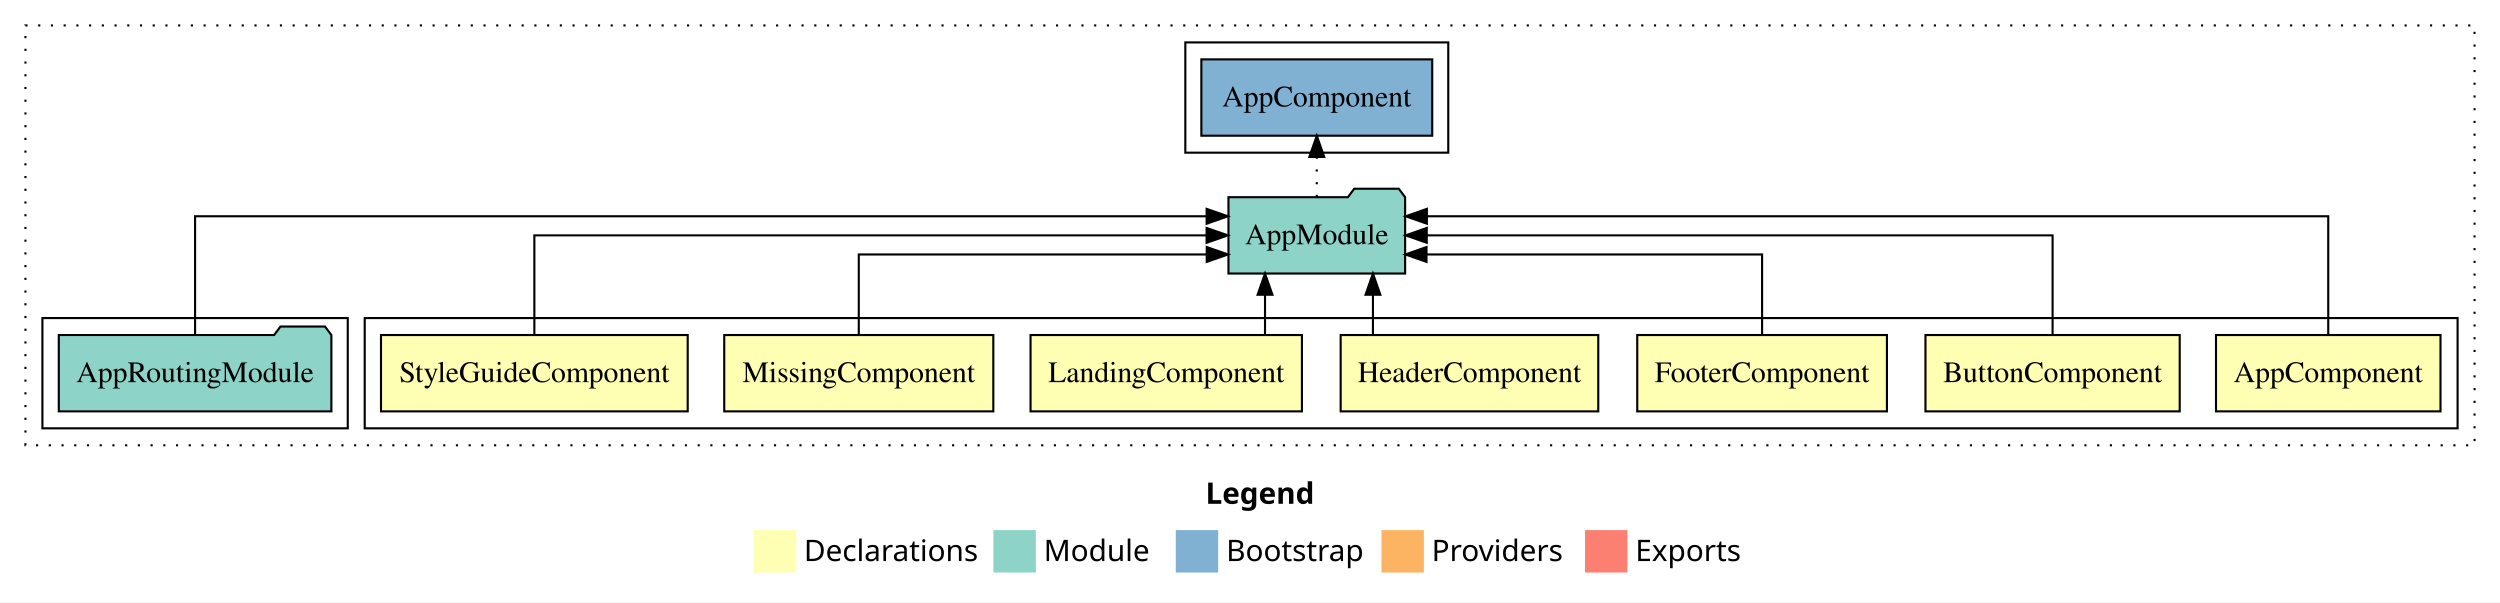
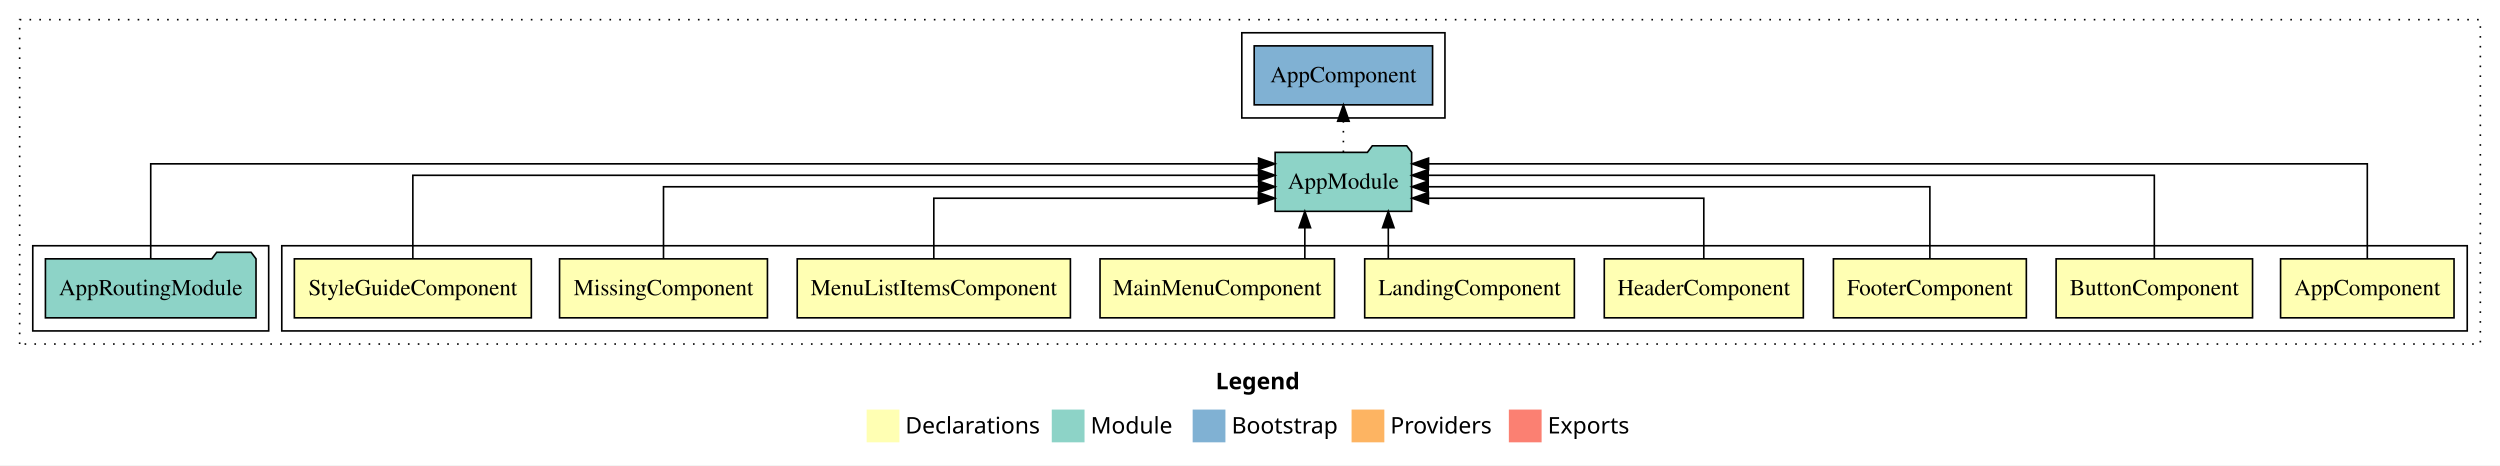
- <svg xmlns="http://www.w3.org/2000/svg" width="1179pt" height="284pt" viewBox="0.00 0.00 1179.00 284.00">
+ <svg xmlns="http://www.w3.org/2000/svg" width="1526pt" height="284pt" viewBox="0.00 0.00 1526.00 284.00">
  <g id="graph0" class="graph" transform="scale(1 1) rotate(0) translate(4 280)">
-     <polygon fill="#ffffff" stroke="transparent" points="-4,4 -4,-280 1175,-280 1175,4 -4,4" />
-     <text text-anchor="start" x="564.509" y="-42.4" font-family="sans-serif" font-weight="bold" font-size="14.00" fill="#000000">Legend</text>
-     <polygon fill="#ffffb3" stroke="transparent" points="351.5,-10 351.5,-30 371.5,-30 371.5,-10 351.5,-10" />
-     <text text-anchor="start" x="375.129" y="-15.4" font-family="sans-serif" font-size="14.00" fill="#000000">  Declarations</text>
-     <polygon fill="#8dd3c7" stroke="transparent" points="464.5,-10 464.5,-30 484.5,-30 484.5,-10 464.5,-10" />
-     <text text-anchor="start" x="488.225" y="-15.4" font-family="sans-serif" font-size="14.00" fill="#000000">  Module</text>
-     <polygon fill="#80b1d3" stroke="transparent" points="550.5,-10 550.5,-30 570.5,-30 570.5,-10 550.5,-10" />
-     <text text-anchor="start" x="574.281" y="-15.4" font-family="sans-serif" font-size="14.00" fill="#000000">  Bootstrap</text>
-     <polygon fill="#fdb462" stroke="transparent" points="647.5,-10 647.5,-30 667.5,-30 667.5,-10 647.5,-10" />
-     <text text-anchor="start" x="671.173" y="-15.4" font-family="sans-serif" font-size="14.00" fill="#000000">  Providers</text>
-     <polygon fill="#fb8072" stroke="transparent" points="743.5,-10 743.5,-30 763.5,-30 763.5,-10 743.5,-10" />
-     <text text-anchor="start" x="767.226" y="-15.4" font-family="sans-serif" font-size="14.00" fill="#000000">  Exports</text>
+     <polygon fill="#ffffff" stroke="transparent" points="-4,4 -4,-280 1522,-280 1522,4 -4,4" />
+     <text text-anchor="start" x="738.009" y="-42.4" font-family="sans-serif" font-weight="bold" font-size="14.00" fill="#000000">Legend</text>
+     <polygon fill="#ffffb3" stroke="transparent" points="525,-10 525,-30 545,-30 545,-10 525,-10" />
+     <text text-anchor="start" x="548.629" y="-15.4" font-family="sans-serif" font-size="14.00" fill="#000000">  Declarations</text>
+     <polygon fill="#8dd3c7" stroke="transparent" points="638,-10 638,-30 658,-30 658,-10 638,-10" />
+     <text text-anchor="start" x="661.725" y="-15.4" font-family="sans-serif" font-size="14.00" fill="#000000">  Module</text>
+     <polygon fill="#80b1d3" stroke="transparent" points="724,-10 724,-30 744,-30 744,-10 724,-10" />
+     <text text-anchor="start" x="747.781" y="-15.4" font-family="sans-serif" font-size="14.00" fill="#000000">  Bootstrap</text>
+     <polygon fill="#fdb462" stroke="transparent" points="821,-10 821,-30 841,-30 841,-10 821,-10" />
+     <text text-anchor="start" x="844.673" y="-15.4" font-family="sans-serif" font-size="14.00" fill="#000000">  Providers</text>
+     <polygon fill="#fb8072" stroke="transparent" points="917,-10 917,-30 937,-30 937,-10 917,-10" />
+     <text text-anchor="start" x="940.726" y="-15.4" font-family="sans-serif" font-size="14.00" fill="#000000">  Exports</text>
    <g id="clust1" class="cluster">
-       <polygon fill="none" stroke="#000000" stroke-dasharray="1,5" points="8,-70 8,-268 1163,-268 1163,-70 8,-70" />
+       <polygon fill="none" stroke="#000000" stroke-dasharray="1,5" points="8,-70 8,-268 1510,-268 1510,-70 8,-70" />
    </g>
    <g id="clust2" class="cluster">
-       <polygon fill="none" stroke="#000000" points="168,-78 168,-130 1155,-130 1155,-78 168,-78" />
+       <polygon fill="none" stroke="#000000" points="168,-78 168,-130 1502,-130 1502,-78 168,-78" />
    </g>
-     <g id="clust10" class="cluster">
+     <g id="clust12" class="cluster">
      <polygon fill="none" stroke="#000000" points="16,-78 16,-130 160,-130 160,-78 16,-78" />
    </g>
-     <g id="clust12" class="cluster">
-       <polygon fill="none" stroke="#000000" points="555,-208 555,-260 679,-260 679,-208 555,-208" />
+     <g id="clust14" class="cluster">
+       <polygon fill="none" stroke="#000000" points="754,-208 754,-260 878,-260 878,-208 754,-208" />
    </g>
    <g id="node1" class="node">
-       <polygon fill="#ffffb3" stroke="#000000" points="1146.94,-122 1041.06,-122 1041.06,-86 1146.94,-86 1146.94,-122" />
-       <text text-anchor="middle" x="1094" y="-99.8" font-family="Times,serif" font-size="14.00" fill="#000000">AppComponent</text>
+       <polygon fill="#ffffb3" stroke="#000000" points="1493.94,-122 1388.06,-122 1388.06,-86 1493.94,-86 1493.94,-122" />
+       <text text-anchor="middle" x="1441" y="-99.8" font-family="Times,serif" font-size="14.00" fill="#000000">AppComponent</text>
+     </g>
+     <g id="node10" class="node">
+       <polygon fill="#8dd3c7" stroke="#000000" points="857.657,-187 854.657,-191 833.657,-191 830.657,-187 774.343,-187 774.343,-151 857.657,-151 857.657,-187" />
+       <text text-anchor="middle" x="816" y="-164.8" font-family="Times,serif" font-size="14.00" fill="#000000">AppModule</text>
+     </g>
+     <g id="edge1" class="edge">
+       <path fill="none" stroke="#000000" d="M1441,-122.011C1441,-144.485 1441,-180 1441,-180 1441,-180 867.979,-180 867.979,-180" />
+       <polygon fill="#000000" stroke="#000000" points="867.979,-176.5 857.979,-180 867.979,-183.5 867.979,-176.5" />
+     </g>
+     <g id="node2" class="node">
+       <polygon fill="#ffffb3" stroke="#000000" points="1370.951,-122 1251.049,-122 1251.049,-86 1370.951,-86 1370.951,-122" />
+       <text text-anchor="middle" x="1311" y="-99.8" font-family="Times,serif" font-size="14.00" fill="#000000">ButtonComponent</text>
+     </g>
+     <g id="edge2" class="edge">
+       <path fill="none" stroke="#000000" d="M1311,-122.129C1311,-142.572 1311,-173 1311,-173 1311,-173 867.777,-173 867.777,-173" />
+       <polygon fill="#000000" stroke="#000000" points="867.777,-169.5 857.777,-173 867.777,-176.5 867.777,-169.5" />
+     </g>
+     <g id="node3" class="node">
+       <polygon fill="#ffffb3" stroke="#000000" points="1232.881,-122 1115.119,-122 1115.119,-86 1232.881,-86 1232.881,-122" />
+       <text text-anchor="middle" x="1174" y="-99.8" font-family="Times,serif" font-size="14.00" fill="#000000">FooterComponent</text>
+     </g>
+     <g id="edge3" class="edge">
+       <path fill="none" stroke="#000000" d="M1174,-122.267C1174,-140.555 1174,-166 1174,-166 1174,-166 867.768,-166 867.768,-166" />
+       <polygon fill="#000000" stroke="#000000" points="867.768,-162.5 857.768,-166 867.768,-169.5 867.768,-162.5" />
+     </g>
+     <g id="node4" class="node">
+       <polygon fill="#ffffb3" stroke="#000000" points="1096.744,-122 975.256,-122 975.256,-86 1096.744,-86 1096.744,-122" />
+       <text text-anchor="middle" x="1036" y="-99.8" font-family="Times,serif" font-size="14.00" fill="#000000">HeaderComponent</text>
+     </g>
+     <g id="edge4" class="edge">
+       <path fill="none" stroke="#000000" d="M1036,-122.009C1036,-138.049 1036,-159 1036,-159 1036,-159 867.898,-159 867.898,-159" />
+       <polygon fill="#000000" stroke="#000000" points="867.898,-155.5 857.898,-159 867.898,-162.5 867.898,-155.5" />
+     </g>
+     <g id="node5" class="node">
+       <polygon fill="#ffffb3" stroke="#000000" points="956.99,-122 829.01,-122 829.01,-86 956.99,-86 956.99,-122" />
+       <text text-anchor="middle" x="893" y="-99.8" font-family="Times,serif" font-size="14.00" fill="#000000">LandingComponent</text>
+     </g>
+     <g id="edge5" class="edge">
+       <path fill="none" stroke="#000000" d="M843.417,-122.106C843.417,-122.106 843.417,-140.991 843.417,-140.991" />
+       <polygon fill="#000000" stroke="#000000" points="839.917,-140.991 843.417,-150.991 846.917,-140.991 839.917,-140.991" />
+     </g>
+     <g id="node6" class="node">
+       <polygon fill="#ffffb3" stroke="#000000" points="810.542,-122 667.458,-122 667.458,-86 810.542,-86 810.542,-122" />
+       <text text-anchor="middle" x="739" y="-99.8" font-family="Times,serif" font-size="14.00" fill="#000000">MainMenuComponent</text>
+     </g>
+     <g id="edge6" class="edge">
+       <path fill="none" stroke="#000000" d="M792.471,-122.106C792.471,-122.106 792.471,-140.991 792.471,-140.991" />
+       <polygon fill="#000000" stroke="#000000" points="788.971,-140.991 792.471,-150.991 795.971,-140.991 788.971,-140.991" />
+     </g>
+     <g id="node7" class="node">
+       <polygon fill="#ffffb3" stroke="#000000" points="649.371,-122 482.629,-122 482.629,-86 649.371,-86 649.371,-122" />
+       <text text-anchor="middle" x="566" y="-99.8" font-family="Times,serif" font-size="14.00" fill="#000000">MenuListItemsComponent</text>
+     </g>
+     <g id="edge7" class="edge">
+       <path fill="none" stroke="#000000" d="M566,-122.009C566,-138.049 566,-159 566,-159 566,-159 764.156,-159 764.156,-159" />
+       <polygon fill="#000000" stroke="#000000" points="764.156,-162.5 774.156,-159 764.156,-155.5 764.156,-162.5" />
    </g>
    <g id="node8" class="node">
-       <polygon fill="#8dd3c7" stroke="#000000" points="658.657,-187 655.657,-191 634.657,-191 631.657,-187 575.343,-187 575.343,-151 658.657,-151 658.657,-187" />
-       <text text-anchor="middle" x="617" y="-164.8" font-family="Times,serif" font-size="14.00" fill="#000000">AppModule</text>
-     </g>
-     <g id="edge1" class="edge">
-       <path fill="none" stroke="#000000" d="M1094,-122.292C1094,-144.206 1094,-178 1094,-178 1094,-178 668.913,-178 668.913,-178" />
-       <polygon fill="#000000" stroke="#000000" points="668.913,-174.5 658.913,-178 668.913,-181.5 668.913,-174.5" />
-     </g>
-     <g id="node2" class="node">
-       <polygon fill="#ffffb3" stroke="#000000" points="1023.951,-122 904.049,-122 904.049,-86 1023.951,-86 1023.951,-122" />
-       <text text-anchor="middle" x="964" y="-99.8" font-family="Times,serif" font-size="14.00" fill="#000000">ButtonComponent</text>
-     </g>
-     <g id="edge2" class="edge">
-       <path fill="none" stroke="#000000" d="M964,-122.106C964,-141.339 964,-169 964,-169 964,-169 668.856,-169 668.856,-169" />
-       <polygon fill="#000000" stroke="#000000" points="668.856,-165.5 658.856,-169 668.856,-172.5 668.856,-165.5" />
-     </g>
-     <g id="node3" class="node">
-       <polygon fill="#ffffb3" stroke="#000000" points="885.881,-122 768.119,-122 768.119,-86 885.881,-86 885.881,-122" />
-       <text text-anchor="middle" x="827" y="-99.8" font-family="Times,serif" font-size="14.00" fill="#000000">FooterComponent</text>
-     </g>
-     <g id="edge3" class="edge">
-       <path fill="none" stroke="#000000" d="M827,-122.027C827,-138.398 827,-160 827,-160 827,-160 668.74,-160 668.74,-160" />
-       <polygon fill="#000000" stroke="#000000" points="668.74,-156.5 658.74,-160 668.74,-163.5 668.74,-156.5" />
-     </g>
-     <g id="node4" class="node">
-       <polygon fill="#ffffb3" stroke="#000000" points="749.744,-122 628.256,-122 628.256,-86 749.744,-86 749.744,-122" />
-       <text text-anchor="middle" x="689" y="-99.8" font-family="Times,serif" font-size="14.00" fill="#000000">HeaderComponent</text>
-     </g>
-     <g id="edge4" class="edge">
-       <path fill="none" stroke="#000000" d="M643.478,-122.106C643.478,-122.106 643.478,-140.991 643.478,-140.991" />
-       <polygon fill="#000000" stroke="#000000" points="639.978,-140.991 643.478,-150.991 646.978,-140.991 639.978,-140.991" />
-     </g>
-     <g id="node5" class="node">
-       <polygon fill="#ffffb3" stroke="#000000" points="609.99,-122 482.01,-122 482.01,-86 609.99,-86 609.99,-122" />
-       <text text-anchor="middle" x="546" y="-99.8" font-family="Times,serif" font-size="14.00" fill="#000000">LandingComponent</text>
-     </g>
-     <g id="edge5" class="edge">
-       <path fill="none" stroke="#000000" d="M592.583,-122.106C592.583,-122.106 592.583,-140.991 592.583,-140.991" />
-       <polygon fill="#000000" stroke="#000000" points="589.083,-140.991 592.583,-150.991 596.083,-140.991 589.083,-140.991" />
-     </g>
-     <g id="node6" class="node">
      <polygon fill="#ffffb3" stroke="#000000" points="464.448,-122 337.552,-122 337.552,-86 464.448,-86 464.448,-122" />
      <text text-anchor="middle" x="401" y="-99.8" font-family="Times,serif" font-size="14.00" fill="#000000">MissingComponent</text>
    </g>
-     <g id="edge6" class="edge">
-       <path fill="none" stroke="#000000" d="M401,-122.027C401,-138.398 401,-160 401,-160 401,-160 565.097,-160 565.097,-160" />
-       <polygon fill="#000000" stroke="#000000" points="565.097,-163.5 575.097,-160 565.097,-156.5 565.097,-163.5" />
+     <g id="edge8" class="edge">
+       <path fill="none" stroke="#000000" d="M401,-122.267C401,-140.555 401,-166 401,-166 401,-166 764.308,-166 764.308,-166" />
+       <polygon fill="#000000" stroke="#000000" points="764.308,-169.5 774.308,-166 764.308,-162.5 764.308,-169.5" />
    </g>
-     <g id="node7" class="node">
+     <g id="node9" class="node">
      <polygon fill="#ffffb3" stroke="#000000" points="320.323,-122 175.677,-122 175.677,-86 320.323,-86 320.323,-122" />
      <text text-anchor="middle" x="248" y="-99.8" font-family="Times,serif" font-size="14.00" fill="#000000">StyleGuideComponent</text>
    </g>
-     <g id="edge7" class="edge">
-       <path fill="none" stroke="#000000" d="M248,-122.106C248,-141.339 248,-169 248,-169 248,-169 565.03,-169 565.03,-169" />
-       <polygon fill="#000000" stroke="#000000" points="565.03,-172.5 575.03,-169 565.03,-165.5 565.03,-172.5" />
+     <g id="edge9" class="edge">
+       <path fill="none" stroke="#000000" d="M248,-122.129C248,-142.572 248,-173 248,-173 248,-173 764.234,-173 764.234,-173" />
+       <polygon fill="#000000" stroke="#000000" points="764.234,-176.5 774.234,-173 764.234,-169.5 764.234,-176.5" />
    </g>
-     <g id="node10" class="node">
-       <polygon fill="#80b1d3" stroke="#000000" points="671.439,-252 562.561,-252 562.561,-216 671.439,-216 671.439,-252" />
-       <text text-anchor="middle" x="617" y="-229.8" font-family="Times,serif" font-size="14.00" fill="#000000">AppComponent </text>
+     <g id="node12" class="node">
+       <polygon fill="#80b1d3" stroke="#000000" points="870.439,-252 761.561,-252 761.561,-216 870.439,-216 870.439,-252" />
+       <text text-anchor="middle" x="816" y="-229.8" font-family="Times,serif" font-size="14.00" fill="#000000">AppComponent </text>
    </g>
-     <g id="edge9" class="edge">
-       <path fill="none" stroke="#000000" stroke-dasharray="1,5" d="M617,-187.106C617,-187.106 617,-205.991 617,-205.991" />
-       <polygon fill="#000000" stroke="#000000" points="613.5,-205.991 617,-215.991 620.5,-205.991 613.5,-205.991" />
+     <g id="edge11" class="edge">
+       <path fill="none" stroke="#000000" stroke-dasharray="1,5" d="M816,-187.106C816,-187.106 816,-205.991 816,-205.991" />
+       <polygon fill="#000000" stroke="#000000" points="812.5,-205.991 816,-215.991 819.5,-205.991 812.5,-205.991" />
    </g>
-     <g id="node9" class="node">
+     <g id="node11" class="node">
      <polygon fill="#8dd3c7" stroke="#000000" points="152.274,-122 149.274,-126 128.274,-126 125.274,-122 23.726,-122 23.726,-86 152.274,-86 152.274,-122" />
      <text text-anchor="middle" x="88" y="-99.8" font-family="Times,serif" font-size="14.00" fill="#000000">AppRoutingModule</text>
    </g>
-     <g id="edge8" class="edge">
-       <path fill="none" stroke="#000000" d="M88,-122.292C88,-144.206 88,-178 88,-178 88,-178 565.048,-178 565.048,-178" />
-       <polygon fill="#000000" stroke="#000000" points="565.048,-181.5 575.048,-178 565.048,-174.5 565.048,-181.5" />
+     <g id="edge10" class="edge">
+       <path fill="none" stroke="#000000" d="M88,-122.011C88,-144.485 88,-180 88,-180 88,-180 764.245,-180 764.245,-180" />
+       <polygon fill="#000000" stroke="#000000" points="764.245,-183.5 774.245,-180 764.245,-176.5 764.245,-183.5" />
    </g>
  </g>
</svg>
